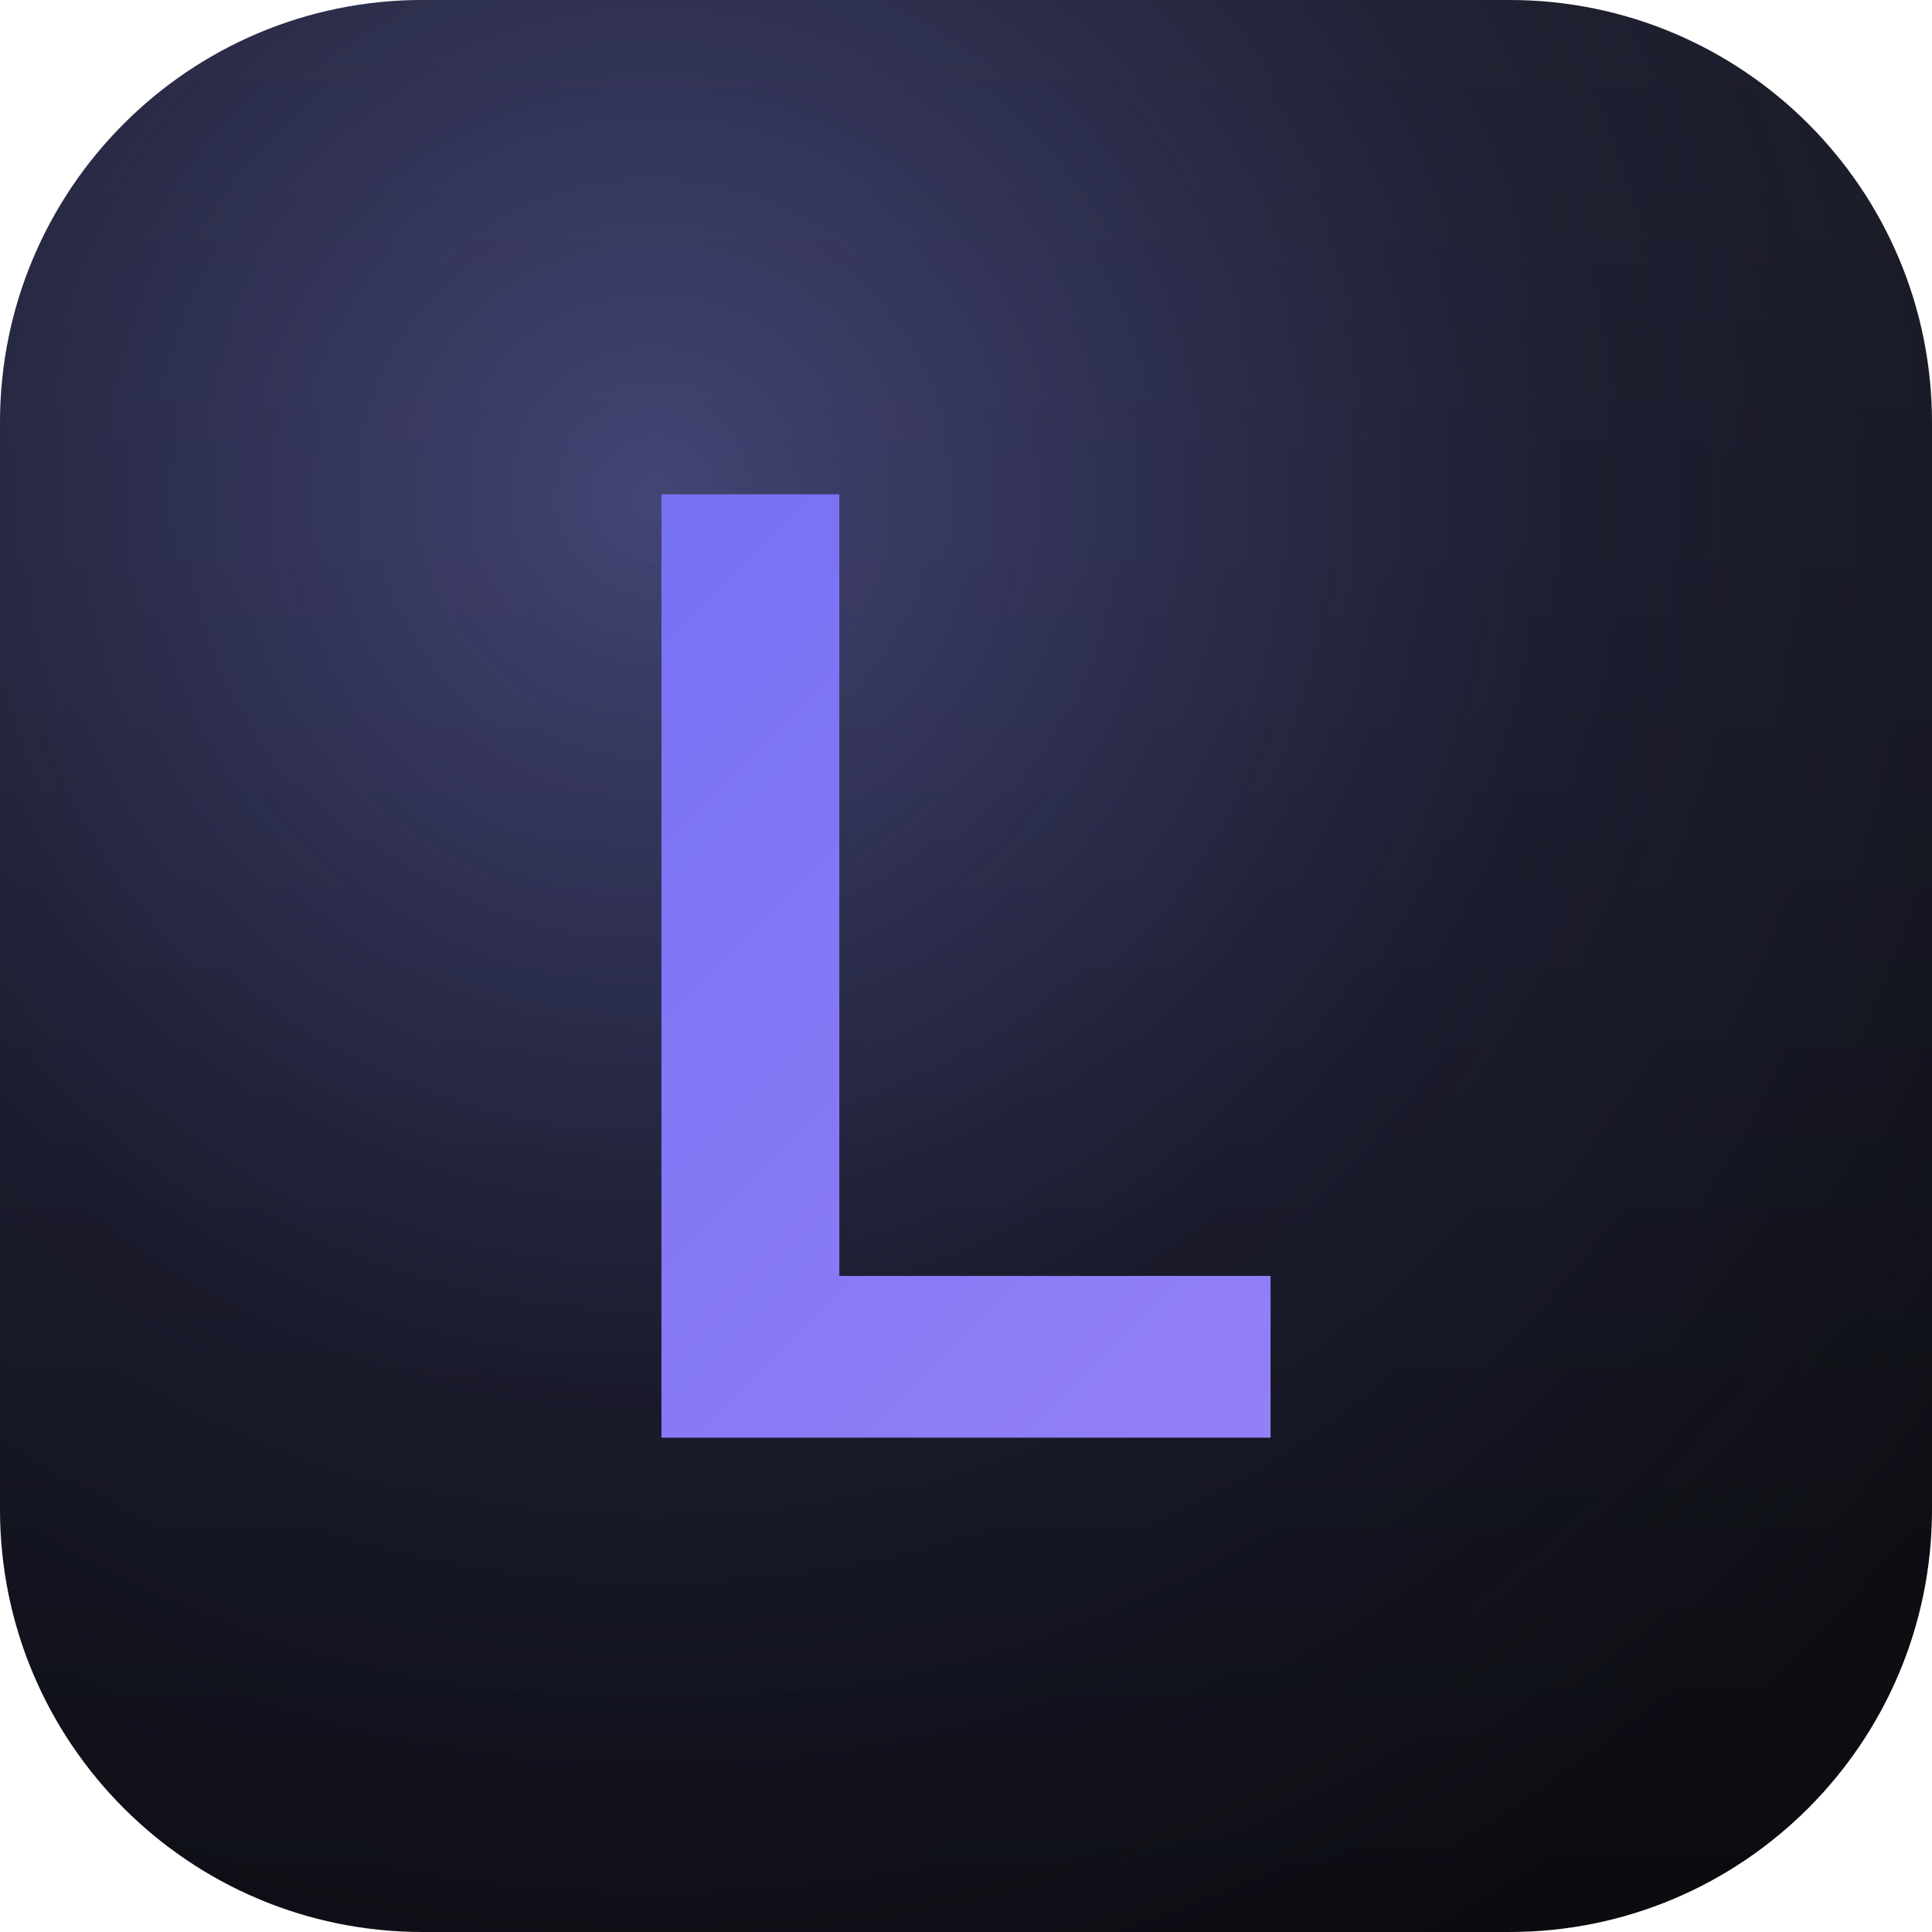
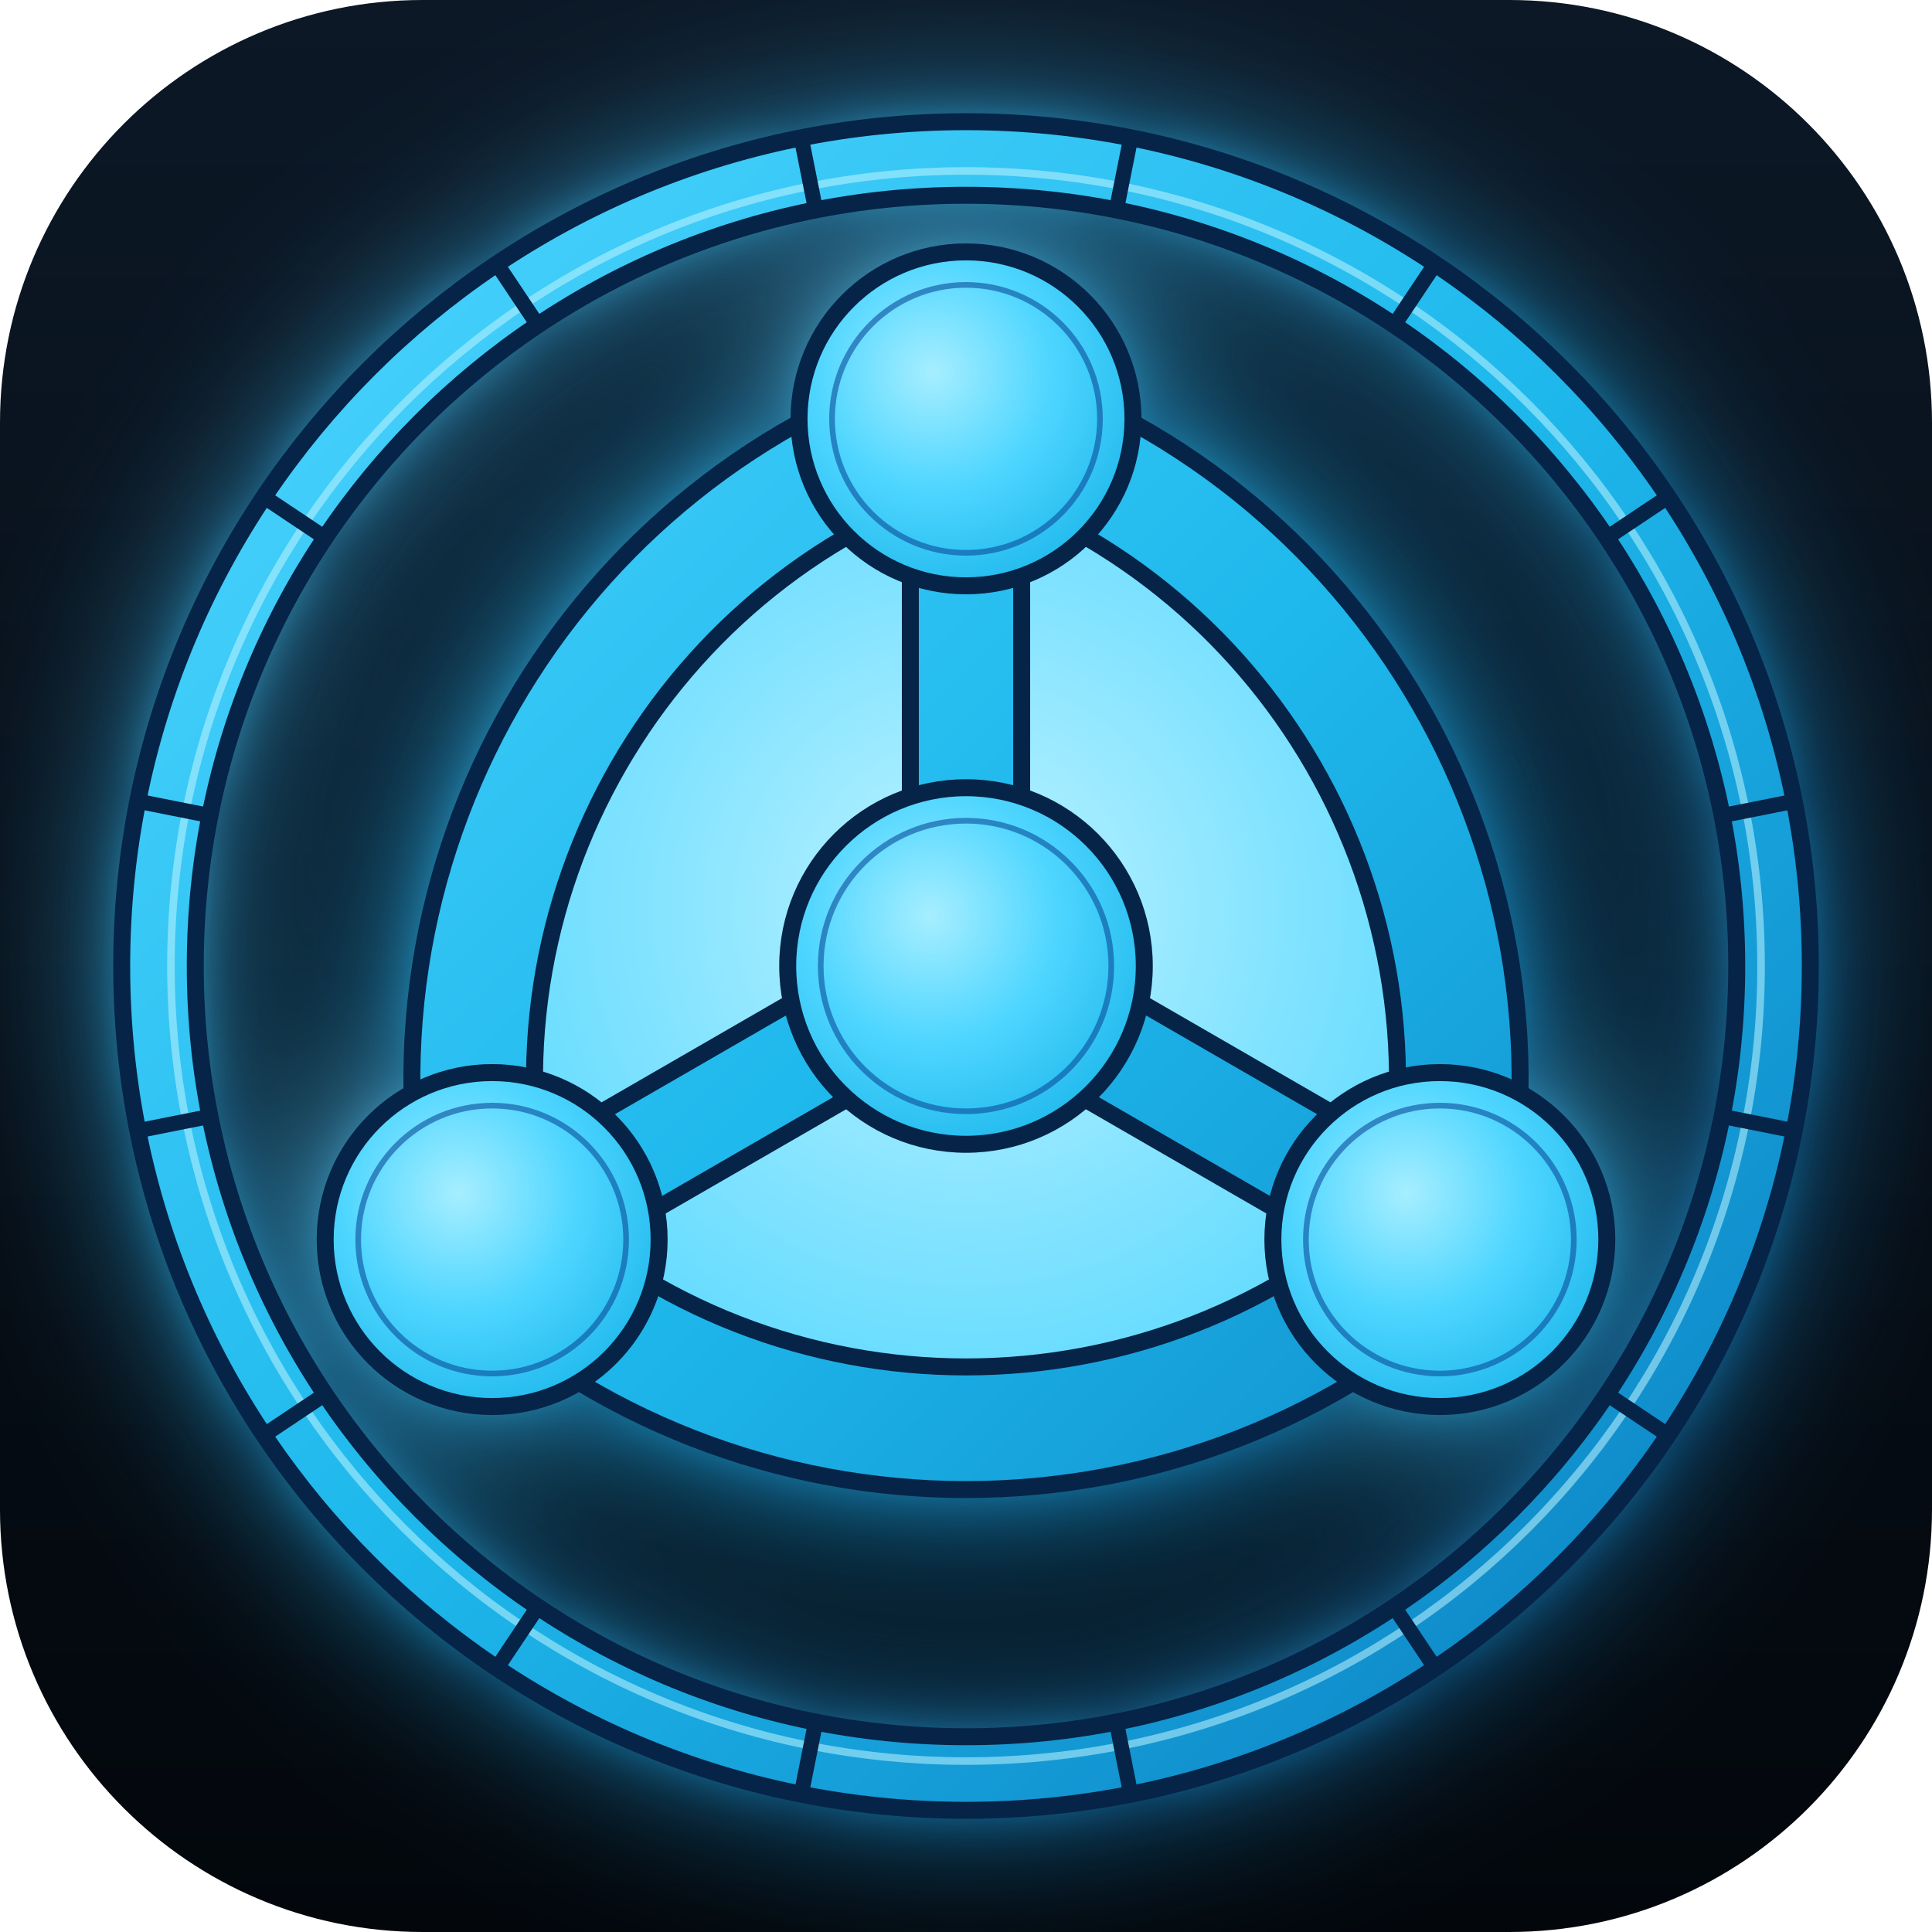
- <svg xmlns="http://www.w3.org/2000/svg" width="1024" height="1024" viewBox="0 0 1024 1024">
+ <svg xmlns="http://www.w3.org/2000/svg" class="lz-shield" viewBox="0 0 1024 1024" role="img" aria-label="Lyrizzy">
  <defs>
-     <linearGradient id="brand" x1="0" y1="0" x2="1024" y2="1024" gradientUnits="userSpaceOnUse">
-       <stop offset="0" stop-color="#6366F1" />
-       <stop offset="1" stop-color="#A78BFA" />
+     <linearGradient id="lz-band" gradientUnits="userSpaceOnUse" x1="84" y1="84" x2="940" y2="940">
+       <stop offset="0" stop-color="#4FD6FF" />
+       <stop offset="0.5" stop-color="#1EB8EC" />
+       <stop offset="1" stop-color="#0B7EC0" />
    </linearGradient>
-     <radialGradient id="glow" cx="0.34" cy="0.26" r="0.85">
-       <stop offset="0" stop-color="#8B8CF7" stop-opacity="0.40" />
-       <stop offset="0.55" stop-color="#7C7BF5" stop-opacity="0.10" />
-       <stop offset="1" stop-color="#7C7BF5" stop-opacity="0" />
+     <radialGradient id="lz-fill" gradientUnits="userSpaceOnUse" cx="512" cy="482" r="330">
+       <stop offset="0" stop-color="#BDF3FF" />
+       <stop offset="0.55" stop-color="#7FE2FF" />
+       <stop offset="1" stop-color="#4FD6FF" />
    </radialGradient>
-     <linearGradient id="bg" x1="0" y1="0" x2="0" y2="1024" gradientUnits="userSpaceOnUse">
-       <stop offset="0" stop-color="#16181F" />
-       <stop offset="1" stop-color="#0B0C10" />
+     <radialGradient id="lz-node" cx="0.4" cy="0.36" r="0.7">
+       <stop offset="0" stop-color="#A6EEFF" />
+       <stop offset="0.5" stop-color="#4FD6FF" />
+       <stop offset="1" stop-color="#1EB8EC" />
+     </radialGradient>
+     <linearGradient id="lz-tile" x1="0" y1="0" x2="0" y2="1">
+       <stop offset="0" stop-color="#0C1826" />
+       <stop offset="1" stop-color="#03070C" />
    </linearGradient>
-     <clipPath id="rr">
-       <rect x="0" y="0" width="1024" height="1024" rx="224" ry="224" />
-     </clipPath>
+     <radialGradient id="lz-halo" cx="0.5" cy="0.5" r="0.5">
+       <stop offset="0" stop-color="#1EB8EC" stop-opacity="0.34" />
+       <stop offset="0.6" stop-color="#0B7EC0" stop-opacity="0.12" />
+       <stop offset="1" stop-color="#0B7EC0" stop-opacity="0" />
+     </radialGradient>
+     <filter id="lz-bloom" x="-25%" y="-25%" width="150%" height="150%" color-interpolation-filters="sRGB">
+       <feGaussianBlur in="SourceGraphic" stdDeviation="16" result="soft" />
+       <feGaussianBlur in="SourceGraphic" stdDeviation="44" result="wide" />
+       <feMerge>
+         <feMergeNode in="wide" />
+         <feMergeNode in="soft" />
+         <feMergeNode in="SourceGraphic" />
+       </feMerge>
+     </filter>
  </defs>
-   <g clip-path="url(#rr)">
-     <rect width="1024" height="1024" fill="url(#bg)" />
-     <rect width="1024" height="1024" fill="url(#glow)" />
-     <path d="M350.57 762 L350.57 262 L444.86 262 L444.86 676.29 L673.43 676.29 L673.43 762 Z" fill="url(#brand)" />
+   <rect class="lz-tile" width="1024" height="1024" rx="224" fill="url(#lz-tile)" />
+   <circle cx="512" cy="512" r="492" fill="url(#lz-halo)" />
+   <g class="lz-figure" filter="url(#lz-bloom)">
+     <g class="lz-ring">
+       <path class="lz-draw" d="M512 84A428 428 0 1 1 512 940A428 428 0 1 1 512 84" pathLength="1" fill="none" stroke="#062447" stroke-width="48" />
+       <path class="lz-draw" d="M512 84A428 428 0 1 1 512 940A428 428 0 1 1 512 84" pathLength="1" fill="none" stroke="url(#lz-band)" stroke-width="30" />
+       <circle class="lz-ring-sheen" cx="512" cy="512" r="421.4" fill="none" stroke="#BDF3FF" stroke-opacity="0.55" stroke-width="4" />
+       <g class="lz-ring-bars" stroke="#062447" stroke-width="8">
+         <line x1="592.18" y1="108.9" x2="598.82" y2="75.55" />
+         <line x1="740.34" y1="170.27" x2="759.23" y2="142" />
+         <line x1="853.73" y1="283.66" x2="882" y2="264.77" />
+         <line x1="915.1" y1="431.82" x2="948.45" y2="425.18" />
+         <line x1="915.1" y1="592.18" x2="948.45" y2="598.82" />
+         <line x1="853.73" y1="740.34" x2="882" y2="759.23" />
+         <line x1="740.34" y1="853.73" x2="759.23" y2="882" />
+         <line x1="592.18" y1="915.1" x2="598.82" y2="948.45" />
+         <line x1="431.82" y1="915.1" x2="425.18" y2="948.45" />
+         <line x1="283.66" y1="853.73" x2="264.77" y2="882" />
+         <line x1="170.27" y1="740.34" x2="142" y2="759.23" />
+         <line x1="108.9" y1="592.18" x2="75.55" y2="598.82" />
+         <line x1="108.9" y1="431.82" x2="75.55" y2="425.18" />
+         <line x1="170.27" y1="283.66" x2="142" y2="264.77" />
+         <line x1="283.66" y1="170.27" x2="264.77" y2="142" />
+         <line x1="431.82" y1="108.9" x2="425.18" y2="75.55" />
+       </g>
+     </g>
+     <path class="lz-fill" fill="url(#lz-fill)" d="M512 222A365.38 365.38 0 0 1 763.15 657A365.38 365.38 0 0 1 260.85 657A365.38 365.38 0 0 1 512 222Z" />
+     <g class="lz-arc lz-arc-left" style="--i:0">
+       <path class="lz-draw lz-band-lead" d="M260.85 657A365.38 365.38 0 0 1 512 222" pathLength="1" fill="none" stroke="#062447" stroke-width="74" />
+       <path class="lz-draw lz-band-glass" d="M260.85 657A365.38 365.38 0 0 1 512 222" pathLength="1" fill="none" stroke="url(#lz-band)" stroke-width="56" />
+     </g>
+     <g class="lz-arc lz-arc-right" style="--i:1">
+       <path class="lz-draw lz-band-lead" d="M512 222A365.38 365.38 0 0 1 763.15 657" pathLength="1" fill="none" stroke="#062447" stroke-width="74" />
+       <path class="lz-draw lz-band-glass" d="M512 222A365.38 365.38 0 0 1 763.15 657" pathLength="1" fill="none" stroke="url(#lz-band)" stroke-width="56" />
+     </g>
+     <g class="lz-arc lz-arc-bottom" style="--i:2">
+       <path class="lz-draw lz-band-lead" d="M260.85 657A365.38 365.38 0 0 0 763.15 657" pathLength="1" fill="none" stroke="#062447" stroke-width="74" />
+       <path class="lz-draw lz-band-glass" d="M260.85 657A365.38 365.38 0 0 0 763.15 657" pathLength="1" fill="none" stroke="url(#lz-band)" stroke-width="56" />
+     </g>
+     <g class="lz-spoke lz-spoke-pater" style="--i:0">
+       <path class="lz-draw lz-band-lead" d="M512 512L512 222" pathLength="1" fill="none" stroke="#062447" stroke-width="68" />
+       <path class="lz-draw lz-band-glass" d="M512 512L512 222" pathLength="1" fill="none" stroke="url(#lz-band)" stroke-width="50" />
+     </g>
+     <g class="lz-spoke lz-spoke-filius" style="--i:1">
+       <path class="lz-draw lz-band-lead" d="M512 512L260.85 657" pathLength="1" fill="none" stroke="#062447" stroke-width="68" />
+       <path class="lz-draw lz-band-glass" d="M512 512L260.85 657" pathLength="1" fill="none" stroke="url(#lz-band)" stroke-width="50" />
+     </g>
+     <g class="lz-spoke lz-spoke-spiritus" style="--i:2">
+       <path class="lz-draw lz-band-lead" d="M512 512L763.15 657" pathLength="1" fill="none" stroke="#062447" stroke-width="68" />
+       <path class="lz-draw lz-band-glass" d="M512 512L763.15 657" pathLength="1" fill="none" stroke="url(#lz-band)" stroke-width="50" />
+     </g>
+     <g class="lz-node lz-deus">
+       <circle cx="512" cy="512" r="94.5" fill="url(#lz-node)" stroke="#062447" stroke-width="9" />
+       <circle cx="512" cy="512" r="77" fill="none" stroke="#0B4E9C" stroke-opacity="0.6" stroke-width="3" />
+     </g>
+     <g class="lz-node lz-person lz-pater" style="--i:0">
+       <circle cx="512" cy="222" r="88.5" fill="url(#lz-node)" stroke="#062447" stroke-width="9" />
+       <circle cx="512" cy="222" r="71" fill="none" stroke="#0B4E9C" stroke-opacity="0.6" stroke-width="3" />
+     </g>
+     <g class="lz-node lz-person lz-filius" style="--i:1">
+       <circle cx="260.85" cy="657" r="88.5" fill="url(#lz-node)" stroke="#062447" stroke-width="9" />
+       <circle cx="260.85" cy="657" r="71" fill="none" stroke="#0B4E9C" stroke-opacity="0.6" stroke-width="3" />
+     </g>
+     <g class="lz-node lz-person lz-spiritus" style="--i:2">
+       <circle cx="763.15" cy="657" r="88.5" fill="url(#lz-node)" stroke="#062447" stroke-width="9" />
+       <circle cx="763.15" cy="657" r="71" fill="none" stroke="#0B4E9C" stroke-opacity="0.6" stroke-width="3" />
+     </g>
  </g>
</svg>
